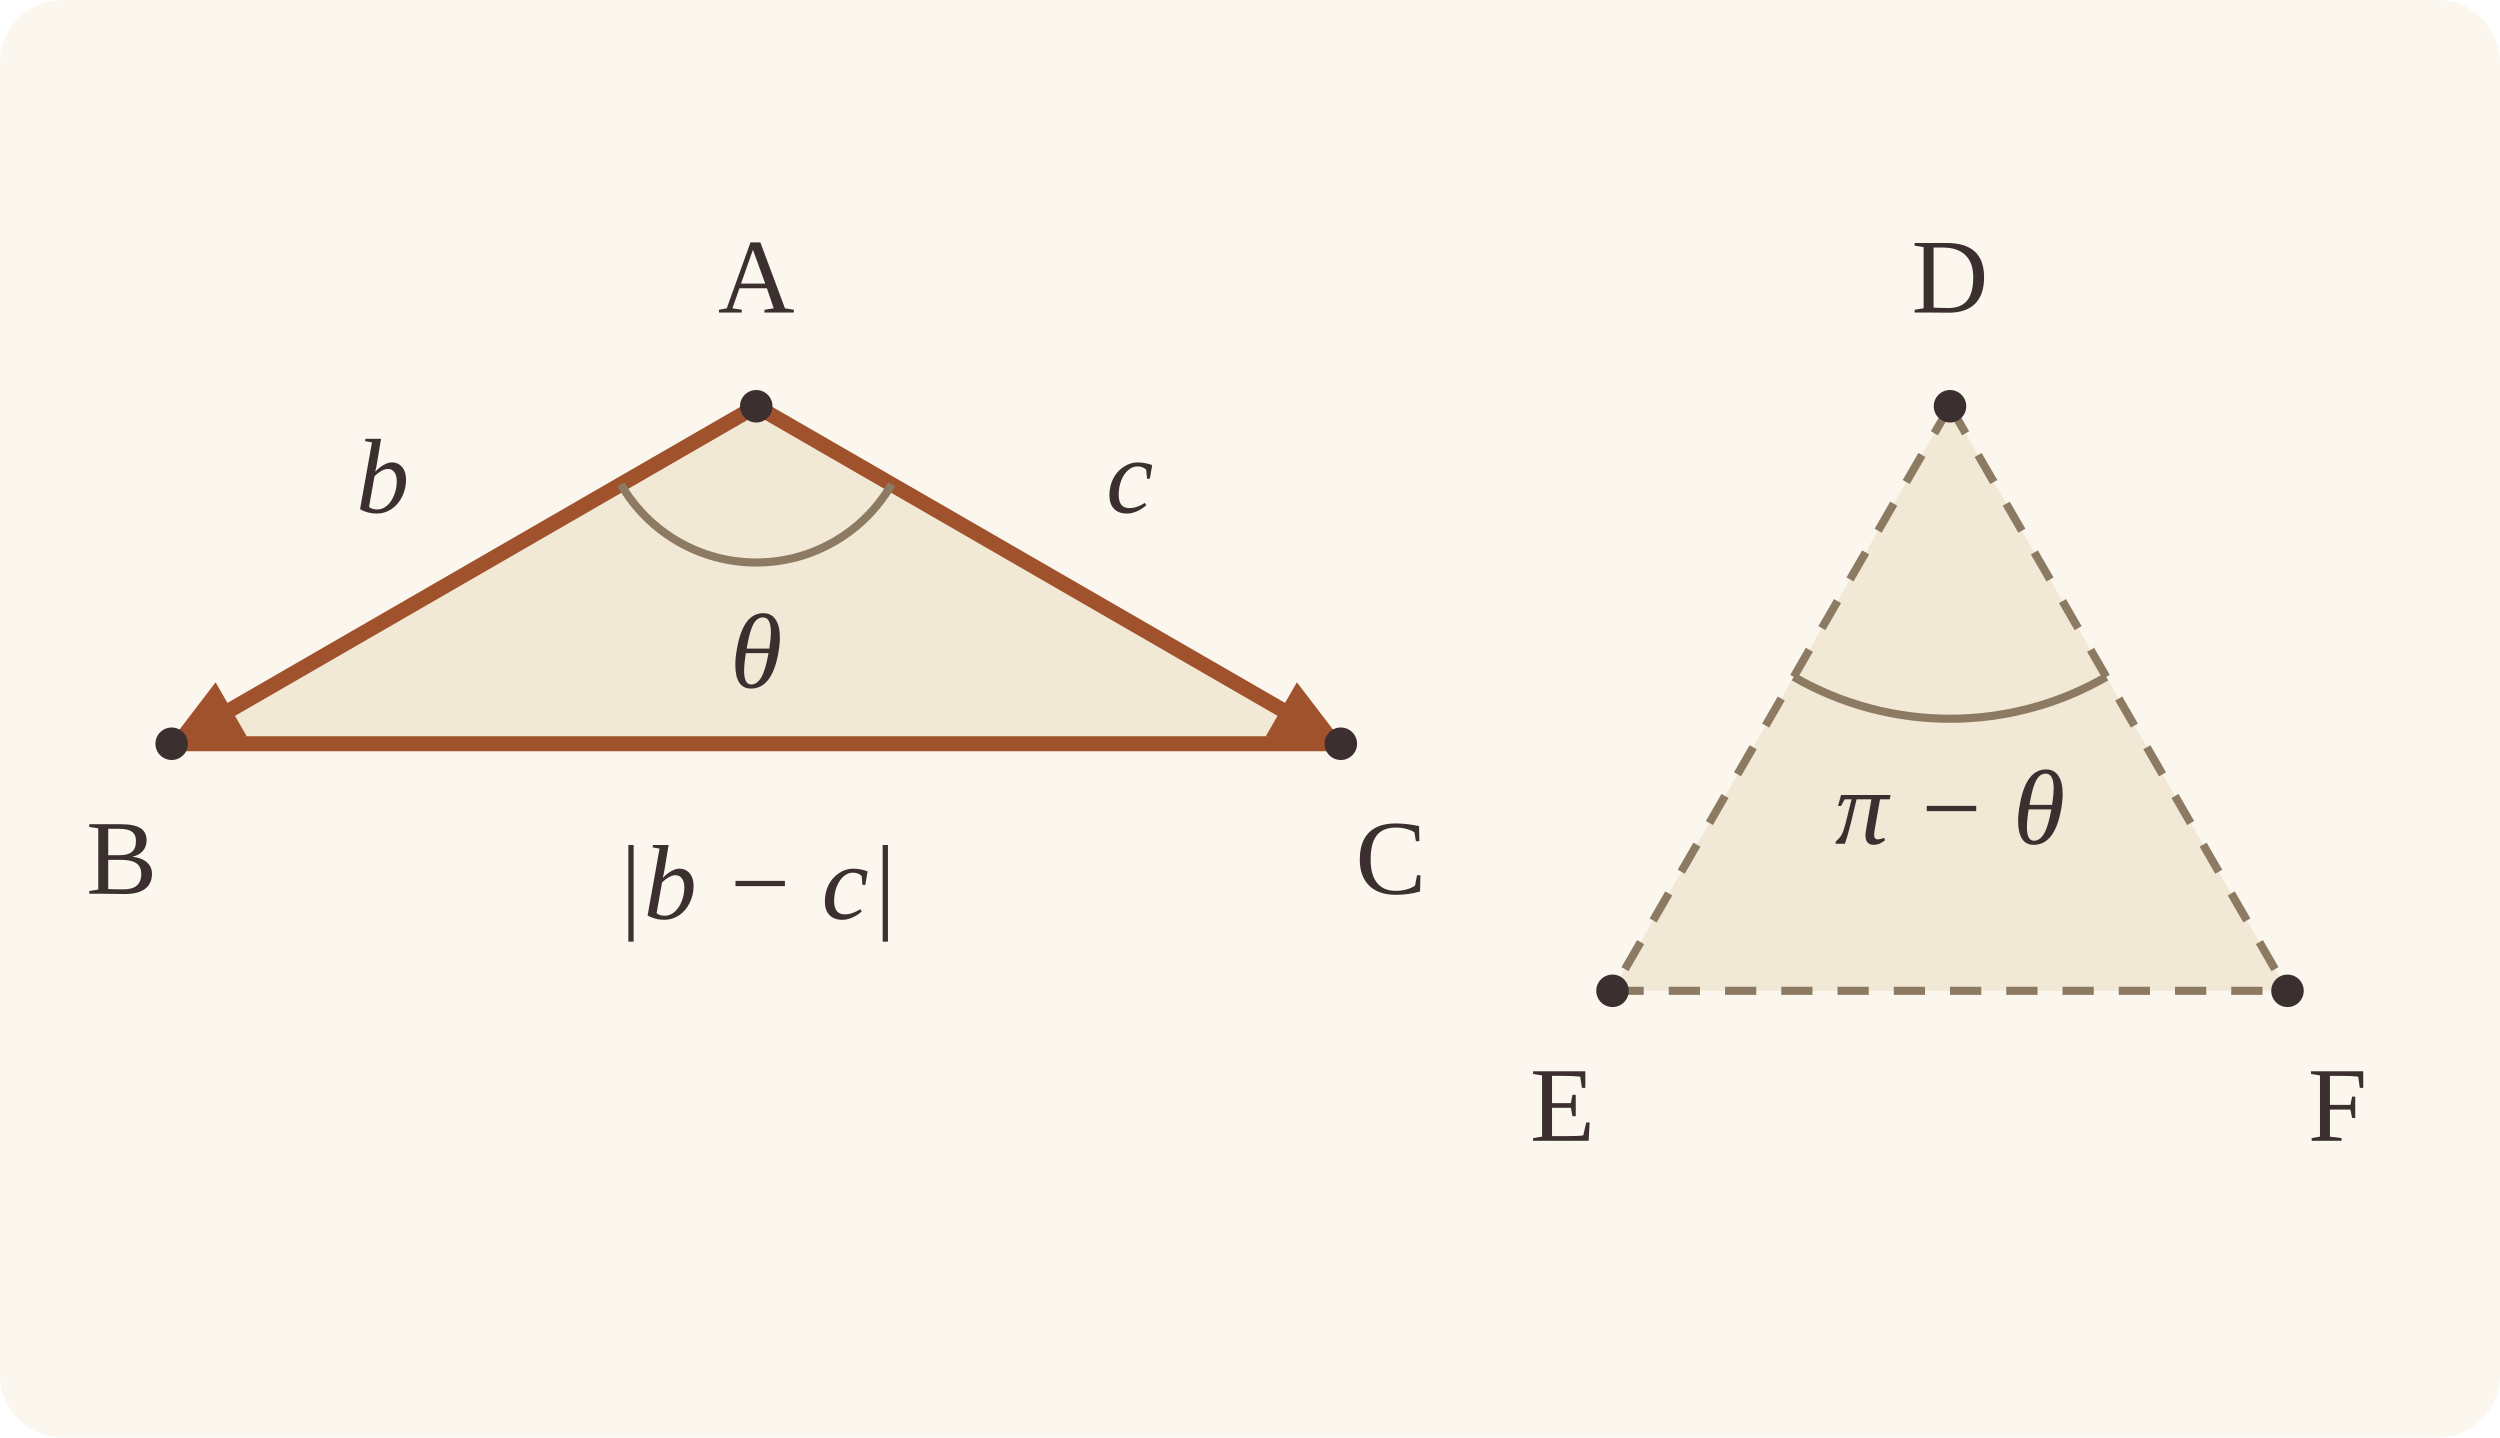
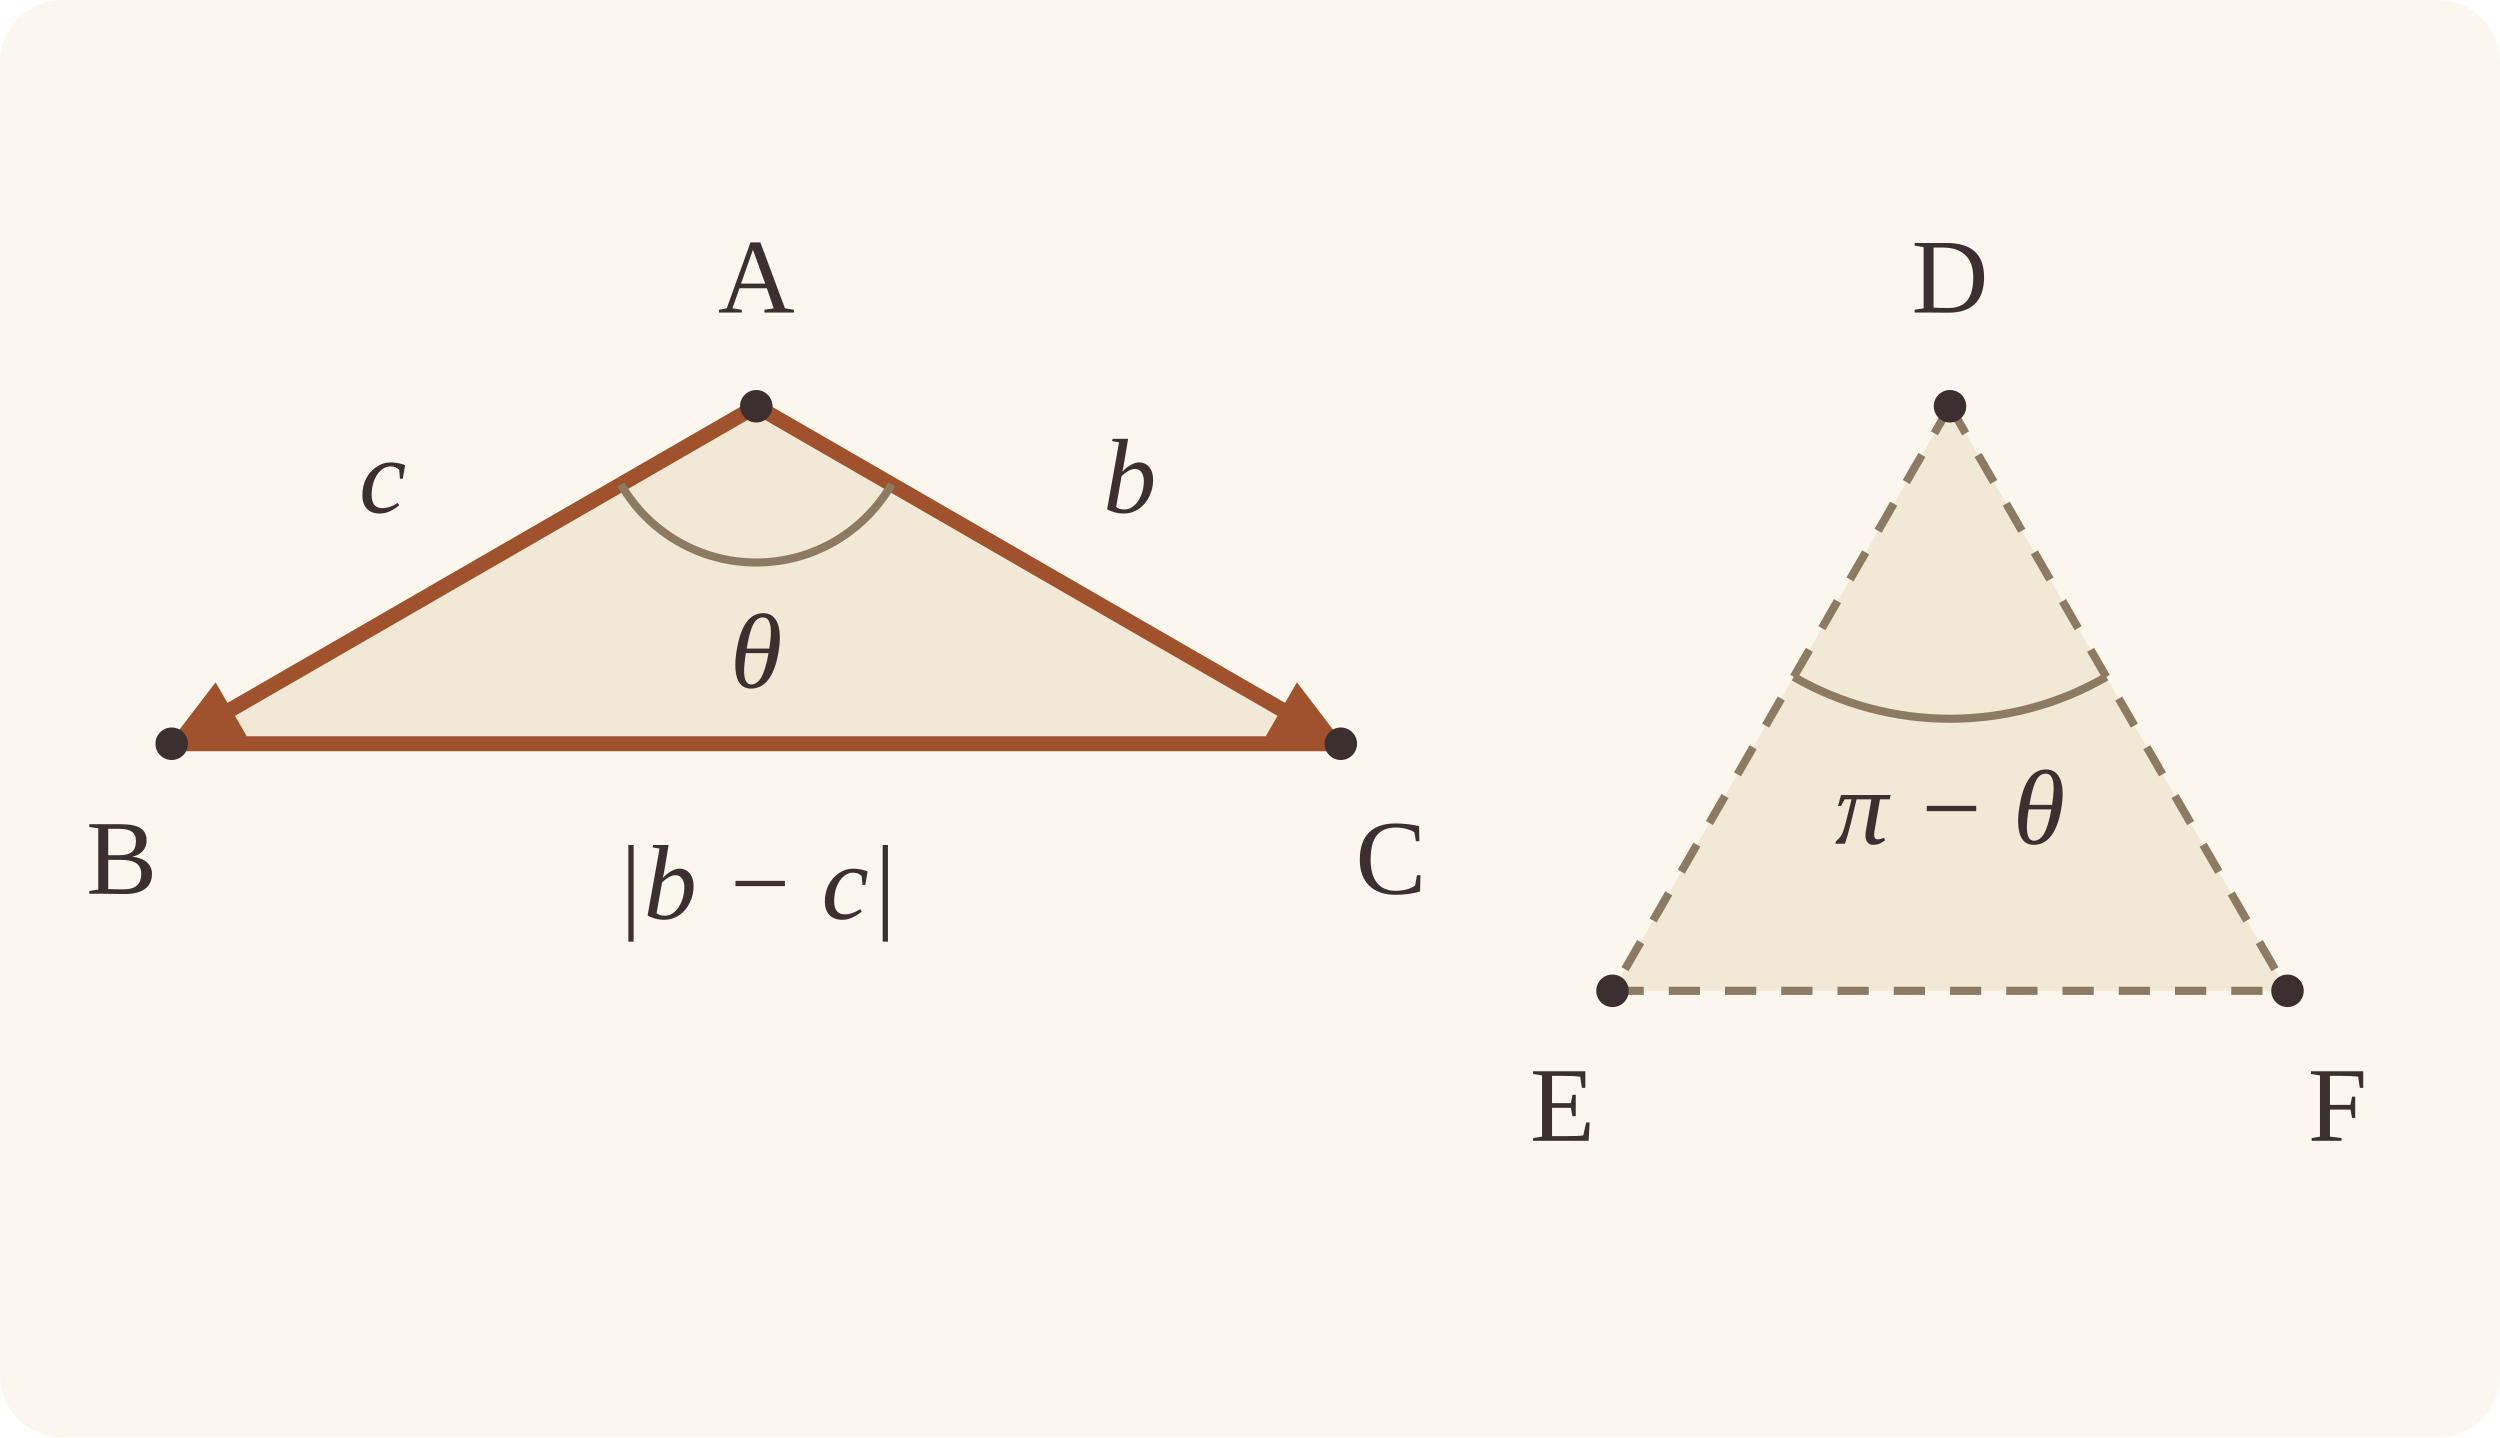
<svg xmlns="http://www.w3.org/2000/svg" width="400" height="230" viewBox="0 0 400 230" font-family="Georgia, 'Times New Roman', serif">
  <rect x="0" y="0" width="400" height="230" rx="10" fill="#fbf7ee" />
  <defs>
    <marker id="head" viewBox="0 0 12 10" refX="11" refY="5" markerUnits="userSpaceOnUse" markerWidth="12" markerHeight="10" orient="auto-start-reverse">
      <path d="M 0 0 L 12 5 L 0 10 z" fill="#a0522d" />
    </marker>
  </defs>
  <polygon points="121,65 27.469,119 214.531,119" fill="#e9dcc0" fill-opacity="0.55" />
  <polygon points="312,65 258,158.531 366,158.531" fill="#e9dcc0" fill-opacity="0.55" />
  <line x1="312" y1="65" x2="258" y2="158.531" stroke="#8c7b62" stroke-width="1.3" stroke-dasharray="5 4" />
  <line x1="312" y1="65" x2="366" y2="158.531" stroke="#8c7b62" stroke-width="1.3" stroke-dasharray="5 4" />
  <line x1="258" y1="158.531" x2="366" y2="158.531" stroke="#8c7b62" stroke-width="1.3" stroke-dasharray="5 4" />
  <line x1="27.469" y1="119" x2="214.531" y2="119" stroke="#a0522d" stroke-width="2.4" />
  <line x1="121" y1="65" x2="27.469" y2="119" stroke="#a0522d" stroke-width="2.4" marker-end="url(#head)" />
  <line x1="121" y1="65" x2="214.531" y2="119" stroke="#a0522d" stroke-width="2.4" marker-end="url(#head)" />
  <path d="M 99.349 77.5 A 25 25 0 0 0 142.651 77.5" fill="none" stroke="#8c7b62" stroke-width="1.3" />
  <path d="M 287 108.301 A 50 50 0 0 0 337 108.301" fill="none" stroke="#8c7b62" stroke-width="1.3" />
  <circle cx="121" cy="65" r="2.6" fill="#3b2f2f" />
  <circle cx="27.469" cy="119" r="2.6" fill="#3b2f2f" />
  <circle cx="214.531" cy="119" r="2.6" fill="#3b2f2f" />
  <circle cx="312" cy="65" r="2.6" fill="#3b2f2f" />
  <circle cx="258" cy="158.531" r="2.6" fill="#3b2f2f" />
  <circle cx="366" cy="158.531" r="2.6" fill="#3b2f2f" />
  <g fill="#3b2f2f">
    <text font-size="17" x="121" y="50" text-anchor="middle">A</text>
    <text font-size="17" x="19.469" y="143" text-anchor="middle">B</text>
    <text font-size="17" x="222.531" y="143" text-anchor="middle">C</text>
    <text font-size="17" x="312" y="50" text-anchor="middle">D</text>
    <text font-size="17" x="250" y="182.531" text-anchor="middle">E</text>
    <text font-size="17" x="374" y="182.531" text-anchor="middle">F</text>
-     <text font-size="17" x="61.235" y="82" text-anchor="middle" font-style="italic">b</text>
-     <text font-size="17" x="180.765" y="82" text-anchor="middle" font-style="italic">c</text>
+     <text font-size="17" x="61.235" y="82" text-anchor="middle" font-style="italic">c</text>
+     <text font-size="17" x="180.765" y="82" text-anchor="middle" font-style="italic">b</text>
    <text font-size="17" x="121" y="110" text-anchor="middle" font-style="italic">θ</text>
    <text font-size="17" x="121" y="147" text-anchor="middle" font-style="italic">|b − c|</text>
    <text font-size="17" x="312" y="135" text-anchor="middle" font-style="italic">π − θ</text>
  </g>
</svg>
